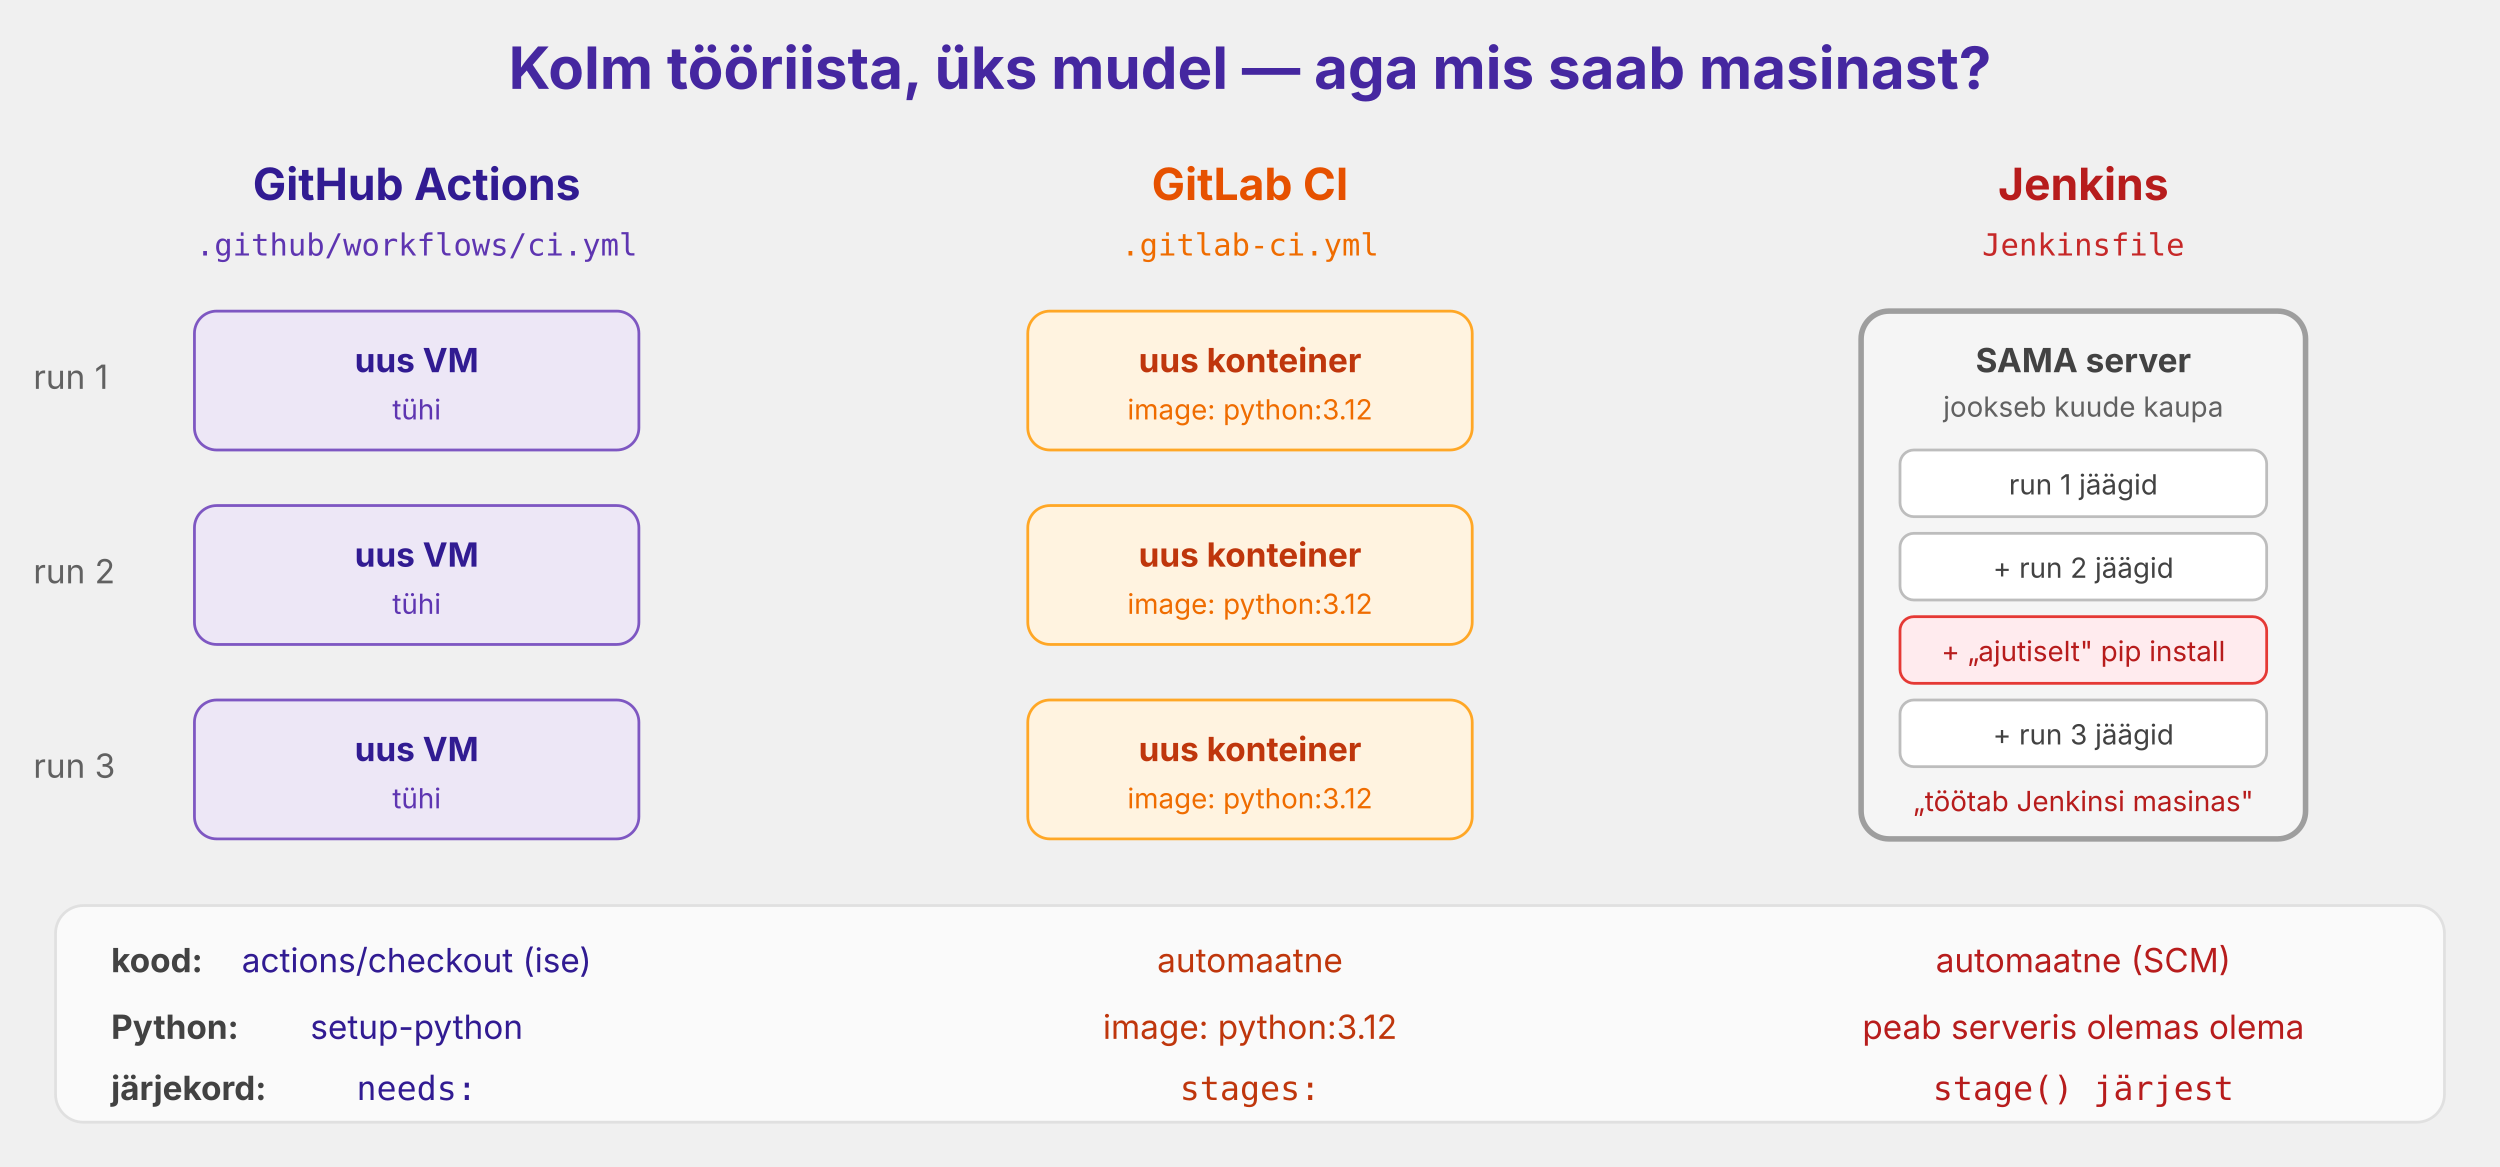
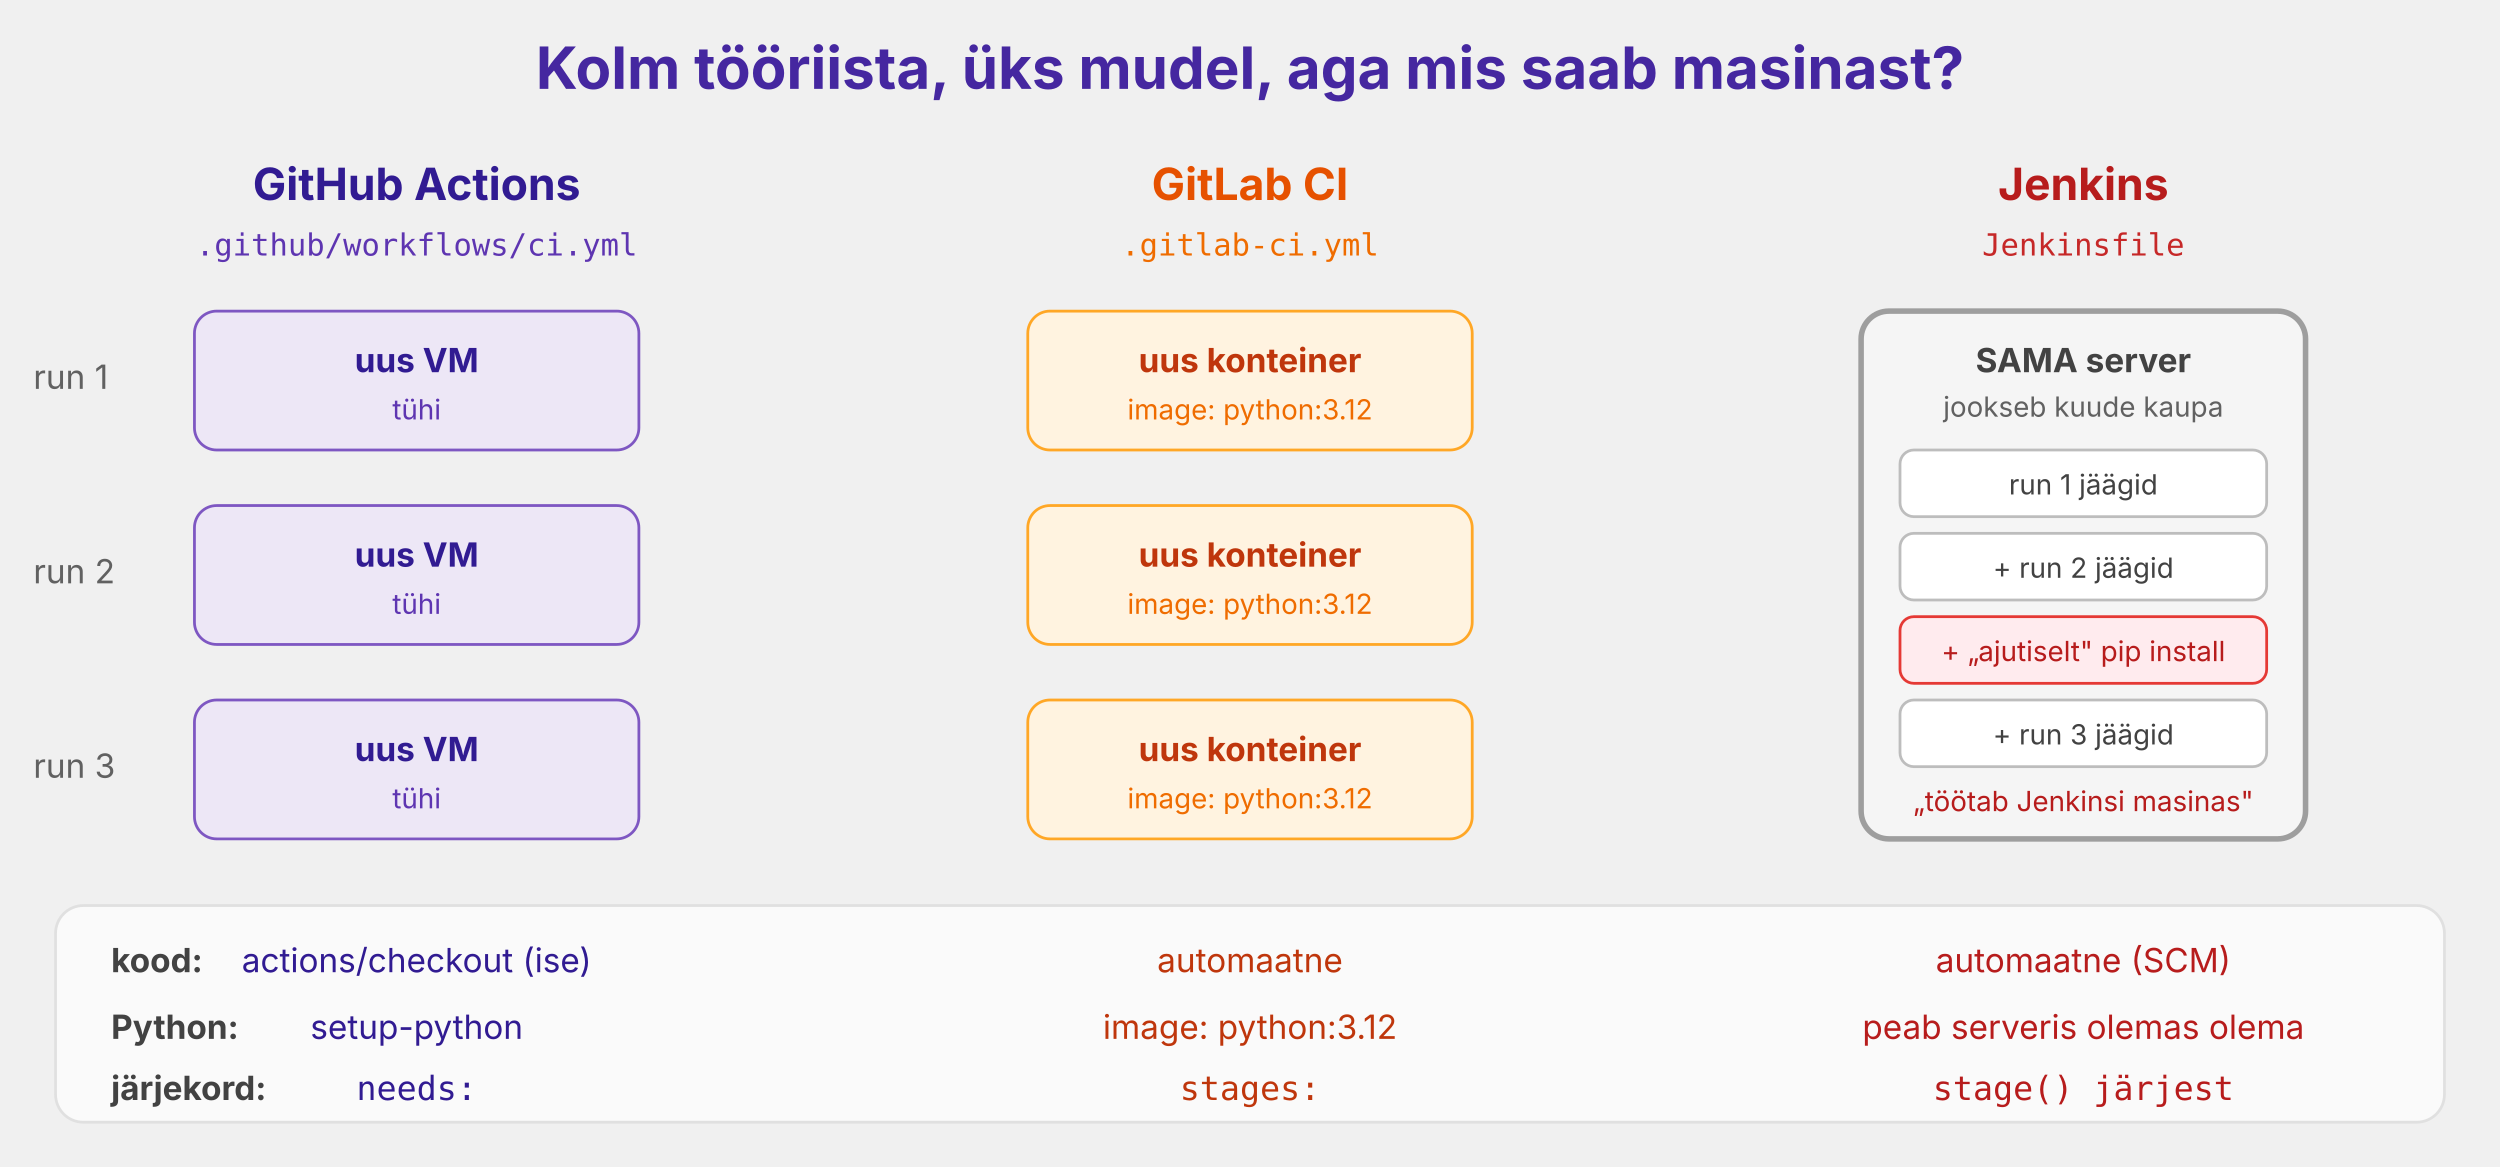
<svg xmlns="http://www.w3.org/2000/svg" viewBox="0 0 900 420" font-family="Inter, -apple-system, sans-serif">
-   <text x="450" y="32" text-anchor="middle" font-size="21" font-weight="700" fill="#4527a0">Kolm tööriista, üks mudel — aga mis saab masinast?</text>
+   <text x="450" y="32" text-anchor="middle" font-size="21" font-weight="700" fill="#4527a0">Kolm tööriista, üks mudel, aga mis saab masinast?</text>
  <g font-size="16" font-weight="700" text-anchor="middle">
    <text x="150" y="72" fill="#311b92">GitHub Actions</text>
    <text x="450" y="72" fill="#e65100">GitLab CI</text>
    <text x="750" y="72" fill="#b71c1c">Jenkins</text>
  </g>
  <g font-size="11" text-anchor="middle" font-family="ui-monospace, Menlo, monospace">
    <text x="150" y="92" fill="#5e35b1">.github/workflows/ci.yml</text>
    <text x="450" y="92" fill="#ef6c00">.gitlab-ci.yml</text>
    <text x="750" y="92" fill="#c62828">Jenkinsfile</text>
  </g>
  <g font-size="12" fill="#616161">
    <text x="12" y="140">run 1</text>
    <text x="12" y="210">run 2</text>
    <text x="12" y="280">run 3</text>
  </g>
  <g font-size="12" text-anchor="middle">
    <rect x="70" y="112" width="160" height="50" rx="8" fill="#ede7f6" stroke="#7e57c2" />
    <text x="150" y="134" fill="#311b92" font-weight="700">uus VM</text>
    <text x="150" y="151" font-size="10" fill="#5e35b1">tühi</text>
    <rect x="70" y="182" width="160" height="50" rx="8" fill="#ede7f6" stroke="#7e57c2" />
    <text x="150" y="204" fill="#311b92" font-weight="700">uus VM</text>
    <text x="150" y="221" font-size="10" fill="#5e35b1">tühi</text>
    <rect x="70" y="252" width="160" height="50" rx="8" fill="#ede7f6" stroke="#7e57c2" />
    <text x="150" y="274" fill="#311b92" font-weight="700">uus VM</text>
    <text x="150" y="291" font-size="10" fill="#5e35b1">tühi</text>
    <rect x="370" y="112" width="160" height="50" rx="8" fill="#fff3e0" stroke="#ffa726" />
    <text x="450" y="134" fill="#bf360c" font-weight="700">uus konteiner</text>
    <text x="450" y="151" font-size="10" fill="#ef6c00">image: python:3.12</text>
    <rect x="370" y="182" width="160" height="50" rx="8" fill="#fff3e0" stroke="#ffa726" />
    <text x="450" y="204" fill="#bf360c" font-weight="700">uus konteiner</text>
    <text x="450" y="221" font-size="10" fill="#ef6c00">image: python:3.12</text>
    <rect x="370" y="252" width="160" height="50" rx="8" fill="#fff3e0" stroke="#ffa726" />
    <text x="450" y="274" fill="#bf360c" font-weight="700">uus konteiner</text>
    <text x="450" y="291" font-size="10" fill="#ef6c00">image: python:3.12</text>
    <rect x="670" y="112" width="160" height="190" rx="10" fill="#f5f5f5" stroke="#9e9e9e" stroke-width="2" />
    <text x="750" y="134" fill="#424242" font-weight="700">SAMA server</text>
    <text x="750" y="150" font-size="10" fill="#616161">jookseb kuude kaupa</text>
    <rect x="684" y="162" width="132" height="24" rx="5" fill="#fff" stroke="#bdbdbd" />
    <text x="750" y="178" font-size="10" fill="#424242">run 1 jäägid</text>
    <rect x="684" y="192" width="132" height="24" rx="5" fill="#fff" stroke="#bdbdbd" />
    <text x="750" y="208" font-size="10" fill="#424242">+ run 2 jäägid</text>
    <rect x="684" y="222" width="132" height="24" rx="5" fill="#ffebee" stroke="#e53935" />
    <text x="750" y="238" font-size="10" fill="#b71c1c">+ „ajutiselt" pip install</text>
    <rect x="684" y="252" width="132" height="24" rx="5" fill="#fff" stroke="#bdbdbd" />
    <text x="750" y="268" font-size="10" fill="#424242">+ run 3 jäägid</text>
    <text x="750" y="292" font-size="10" fill="#b71c1c">„töötab Jenkinsi masinas"</text>
  </g>
  <g font-size="12">
    <rect x="20" y="326" width="860" height="78" rx="10" fill="#fafafa" stroke="#e0e0e0" />
    <text x="40" y="350" font-weight="700" fill="#424242">kood:</text>
    <text x="150" y="350" text-anchor="middle" fill="#311b92">actions/checkout (ise)</text>
    <text x="450" y="350" text-anchor="middle" fill="#bf360c">automaatne</text>
    <text x="750" y="350" text-anchor="middle" fill="#b71c1c">automaatne (SCM)</text>
    <text x="40" y="374" font-weight="700" fill="#424242">Python:</text>
    <text x="150" y="374" text-anchor="middle" fill="#311b92">setup-python</text>
    <text x="450" y="374" text-anchor="middle" fill="#bf360c">image: python:3.12</text>
    <text x="750" y="374" text-anchor="middle" fill="#b71c1c">peab serveris olemas olema</text>
    <text x="40" y="396" font-weight="700" fill="#424242">järjekord:</text>
    <text x="150" y="396" text-anchor="middle" fill="#311b92" font-family="ui-monospace, Menlo, monospace">needs:</text>
    <text x="450" y="396" text-anchor="middle" fill="#bf360c" font-family="ui-monospace, Menlo, monospace">stages:</text>
    <text x="750" y="396" text-anchor="middle" fill="#b71c1c" font-family="ui-monospace, Menlo, monospace">stage() järjest</text>
  </g>
</svg>
